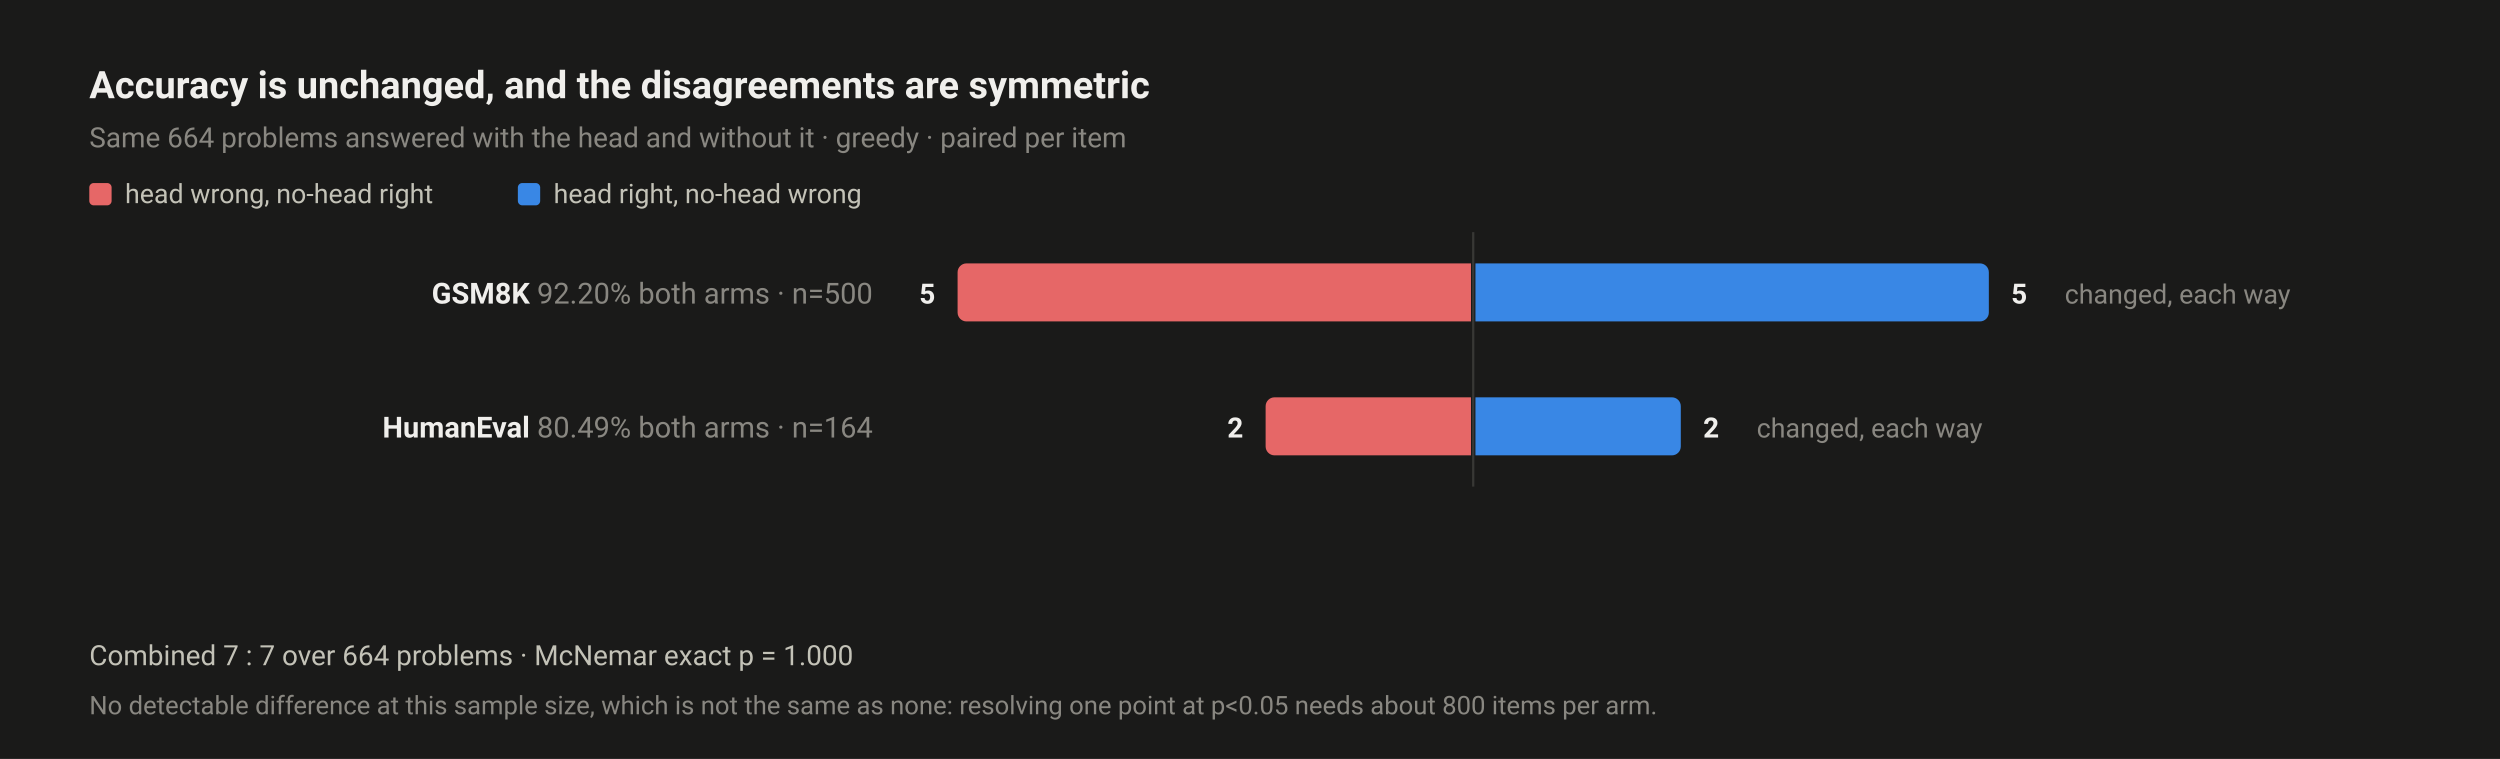
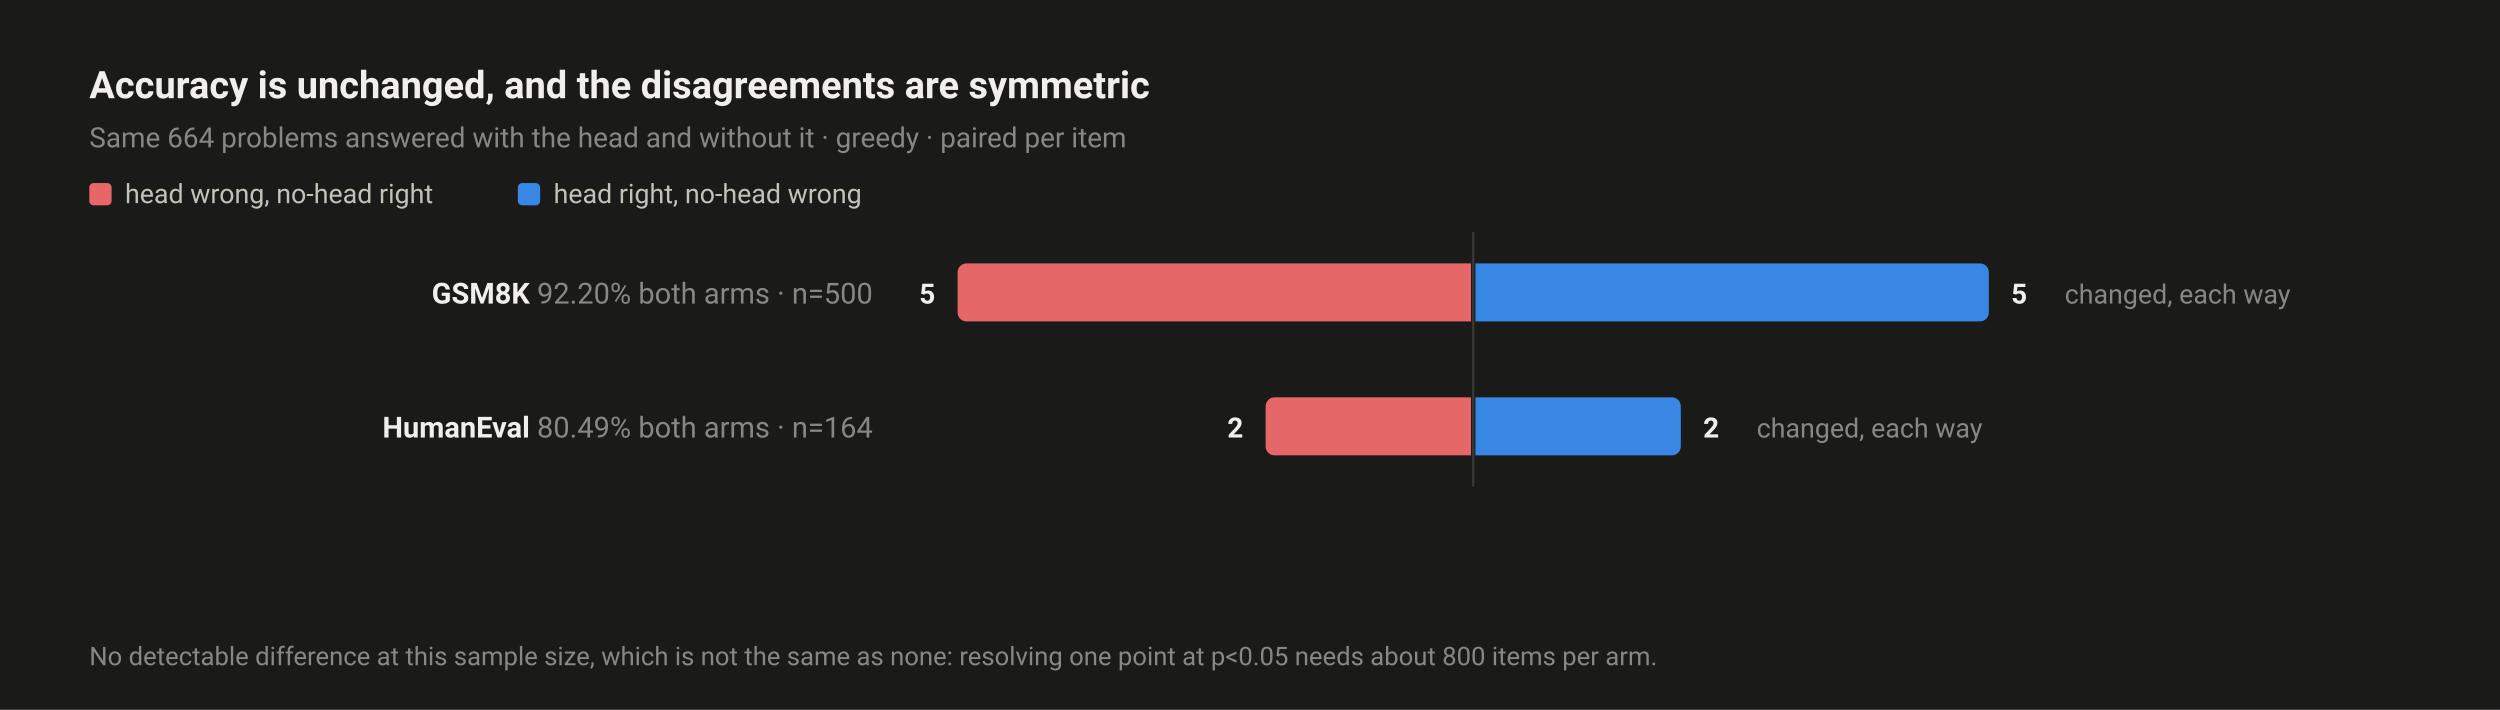
- <svg xmlns="http://www.w3.org/2000/svg" viewBox="0 0 1120 340" width="1120" height="340" role="img" aria-label="Paired accuracy: GSM8K 92.20 percent with and without the head, 5 items changed each way; HumanEval 80.49 percent both, 2 each way; McNemar p equals 1.000.">
-   <rect width="1120" height="340" fill="#1a1a19" />
+ <svg xmlns="http://www.w3.org/2000/svg" viewBox="0 0 1120 318" width="1120" height="318" role="img" aria-label="Paired accuracy: GSM8K 92.20 percent with and without the head, 5 items changed each way; HumanEval 80.49 percent both, 2 each way; McNemar p equals 1.000.">
+   <rect width="1120" height="318" fill="#1a1a19" />
  <text x="40" y="44" font-family="system-ui, -apple-system, &quot;Segoe UI&quot;, Roboto, sans-serif" font-size="17" font-weight="600" fill="#f0efec">Accuracy is unchanged, and the disagreements are symmetric</text>
  <text x="40" y="66" font-family="system-ui, -apple-system, &quot;Segoe UI&quot;, Roboto, sans-serif" font-size="12.5" fill="#898781">Same 664 problems answered with the head and without it · greedy · paired per item</text>
  <rect x="40" y="82" width="10" height="10" rx="2" fill="#e66767" />
  <text x="56" y="91" font-family="system-ui, -apple-system, &quot;Segoe UI&quot;, Roboto, sans-serif" font-size="12" fill="#c3c2b7">head wrong, no-head right</text>
  <rect x="232" y="82" width="10" height="10" rx="2" fill="#3987e5" />
  <text x="248" y="91" font-family="system-ui, -apple-system, &quot;Segoe UI&quot;, Roboto, sans-serif" font-size="12" fill="#c3c2b7">head right, no-head wrong</text>
  <line x1="660" y1="104" x2="660" y2="218" stroke="#383835" stroke-width="1" />
  <text x="391" y="136" font-family="system-ui, -apple-system, &quot;Segoe UI&quot;, Roboto, sans-serif" font-size="13" fill="#898781" text-anchor="end">
    <tspan font-size="13" font-weight="600" fill="#f0efec">GSM8K</tspan>  92.20% both arms · n=500</text>
  <path d="M659 118 H433 a4 4 0 0 0 -4 4 V140 a4 4 0 0 0 4 4 H659 Z" fill="#e66767" />
  <path d="M661 118 H887 a4 4 0 0 1 4 4 V140 a4 4 0 0 1 -4 4 H661 Z" fill="#3987e5" />
  <text x="419" y="136" font-family="system-ui, -apple-system, &quot;Segoe UI&quot;, Roboto, sans-serif" font-size="12.5" font-weight="600" fill="#f0efec" text-anchor="end">5</text>
  <text x="901" y="136" font-family="system-ui, -apple-system, &quot;Segoe UI&quot;, Roboto, sans-serif" font-size="12.5" font-weight="600" fill="#f0efec">5</text>
  <text x="925" y="136" font-family="system-ui, -apple-system, &quot;Segoe UI&quot;, Roboto, sans-serif" font-size="12" fill="#898781">changed, each way</text>
  <text x="391" y="196" font-family="system-ui, -apple-system, &quot;Segoe UI&quot;, Roboto, sans-serif" font-size="13" fill="#898781" text-anchor="end">
    <tspan font-size="13" font-weight="600" fill="#f0efec">HumanEval</tspan>  80.49% both arms · n=164</text>
  <path d="M659 178 H571 a4 4 0 0 0 -4 4 V200 a4 4 0 0 0 4 4 H659 Z" fill="#e66767" />
  <path d="M661 178 H749 a4 4 0 0 1 4 4 V200 a4 4 0 0 1 -4 4 H661 Z" fill="#3987e5" />
  <text x="557" y="196" font-family="system-ui, -apple-system, &quot;Segoe UI&quot;, Roboto, sans-serif" font-size="12.5" font-weight="600" fill="#f0efec" text-anchor="end">2</text>
  <text x="763" y="196" font-family="system-ui, -apple-system, &quot;Segoe UI&quot;, Roboto, sans-serif" font-size="12.5" font-weight="600" fill="#f0efec">2</text>
  <text x="787" y="196" font-family="system-ui, -apple-system, &quot;Segoe UI&quot;, Roboto, sans-serif" font-size="12" fill="#898781">changed, each way</text>
-   <text x="40" y="298" font-family="system-ui, -apple-system, &quot;Segoe UI&quot;, Roboto, sans-serif" font-size="12.5" fill="#c3c2b7">Combined 7 : 7 over 664 problems · McNemar exact p = 1.000</text>
-   <text x="40" y="320" font-family="system-ui, -apple-system, &quot;Segoe UI&quot;, Roboto, sans-serif" font-size="11.5" fill="#898781">No detectable difference at this sample size, which is not the same as none: resolving one point at p&lt;0.05 needs about 800 items per arm.</text>
+   <text x="40" y="298" font-family="system-ui, -apple-system, &quot;Segoe UI&quot;, Roboto, sans-serif" font-size="11.5" fill="#898781">No detectable difference at this sample size, which is not the same as none: resolving one point at p&lt;0.05 needs about 800 items per arm.</text>
</svg>
